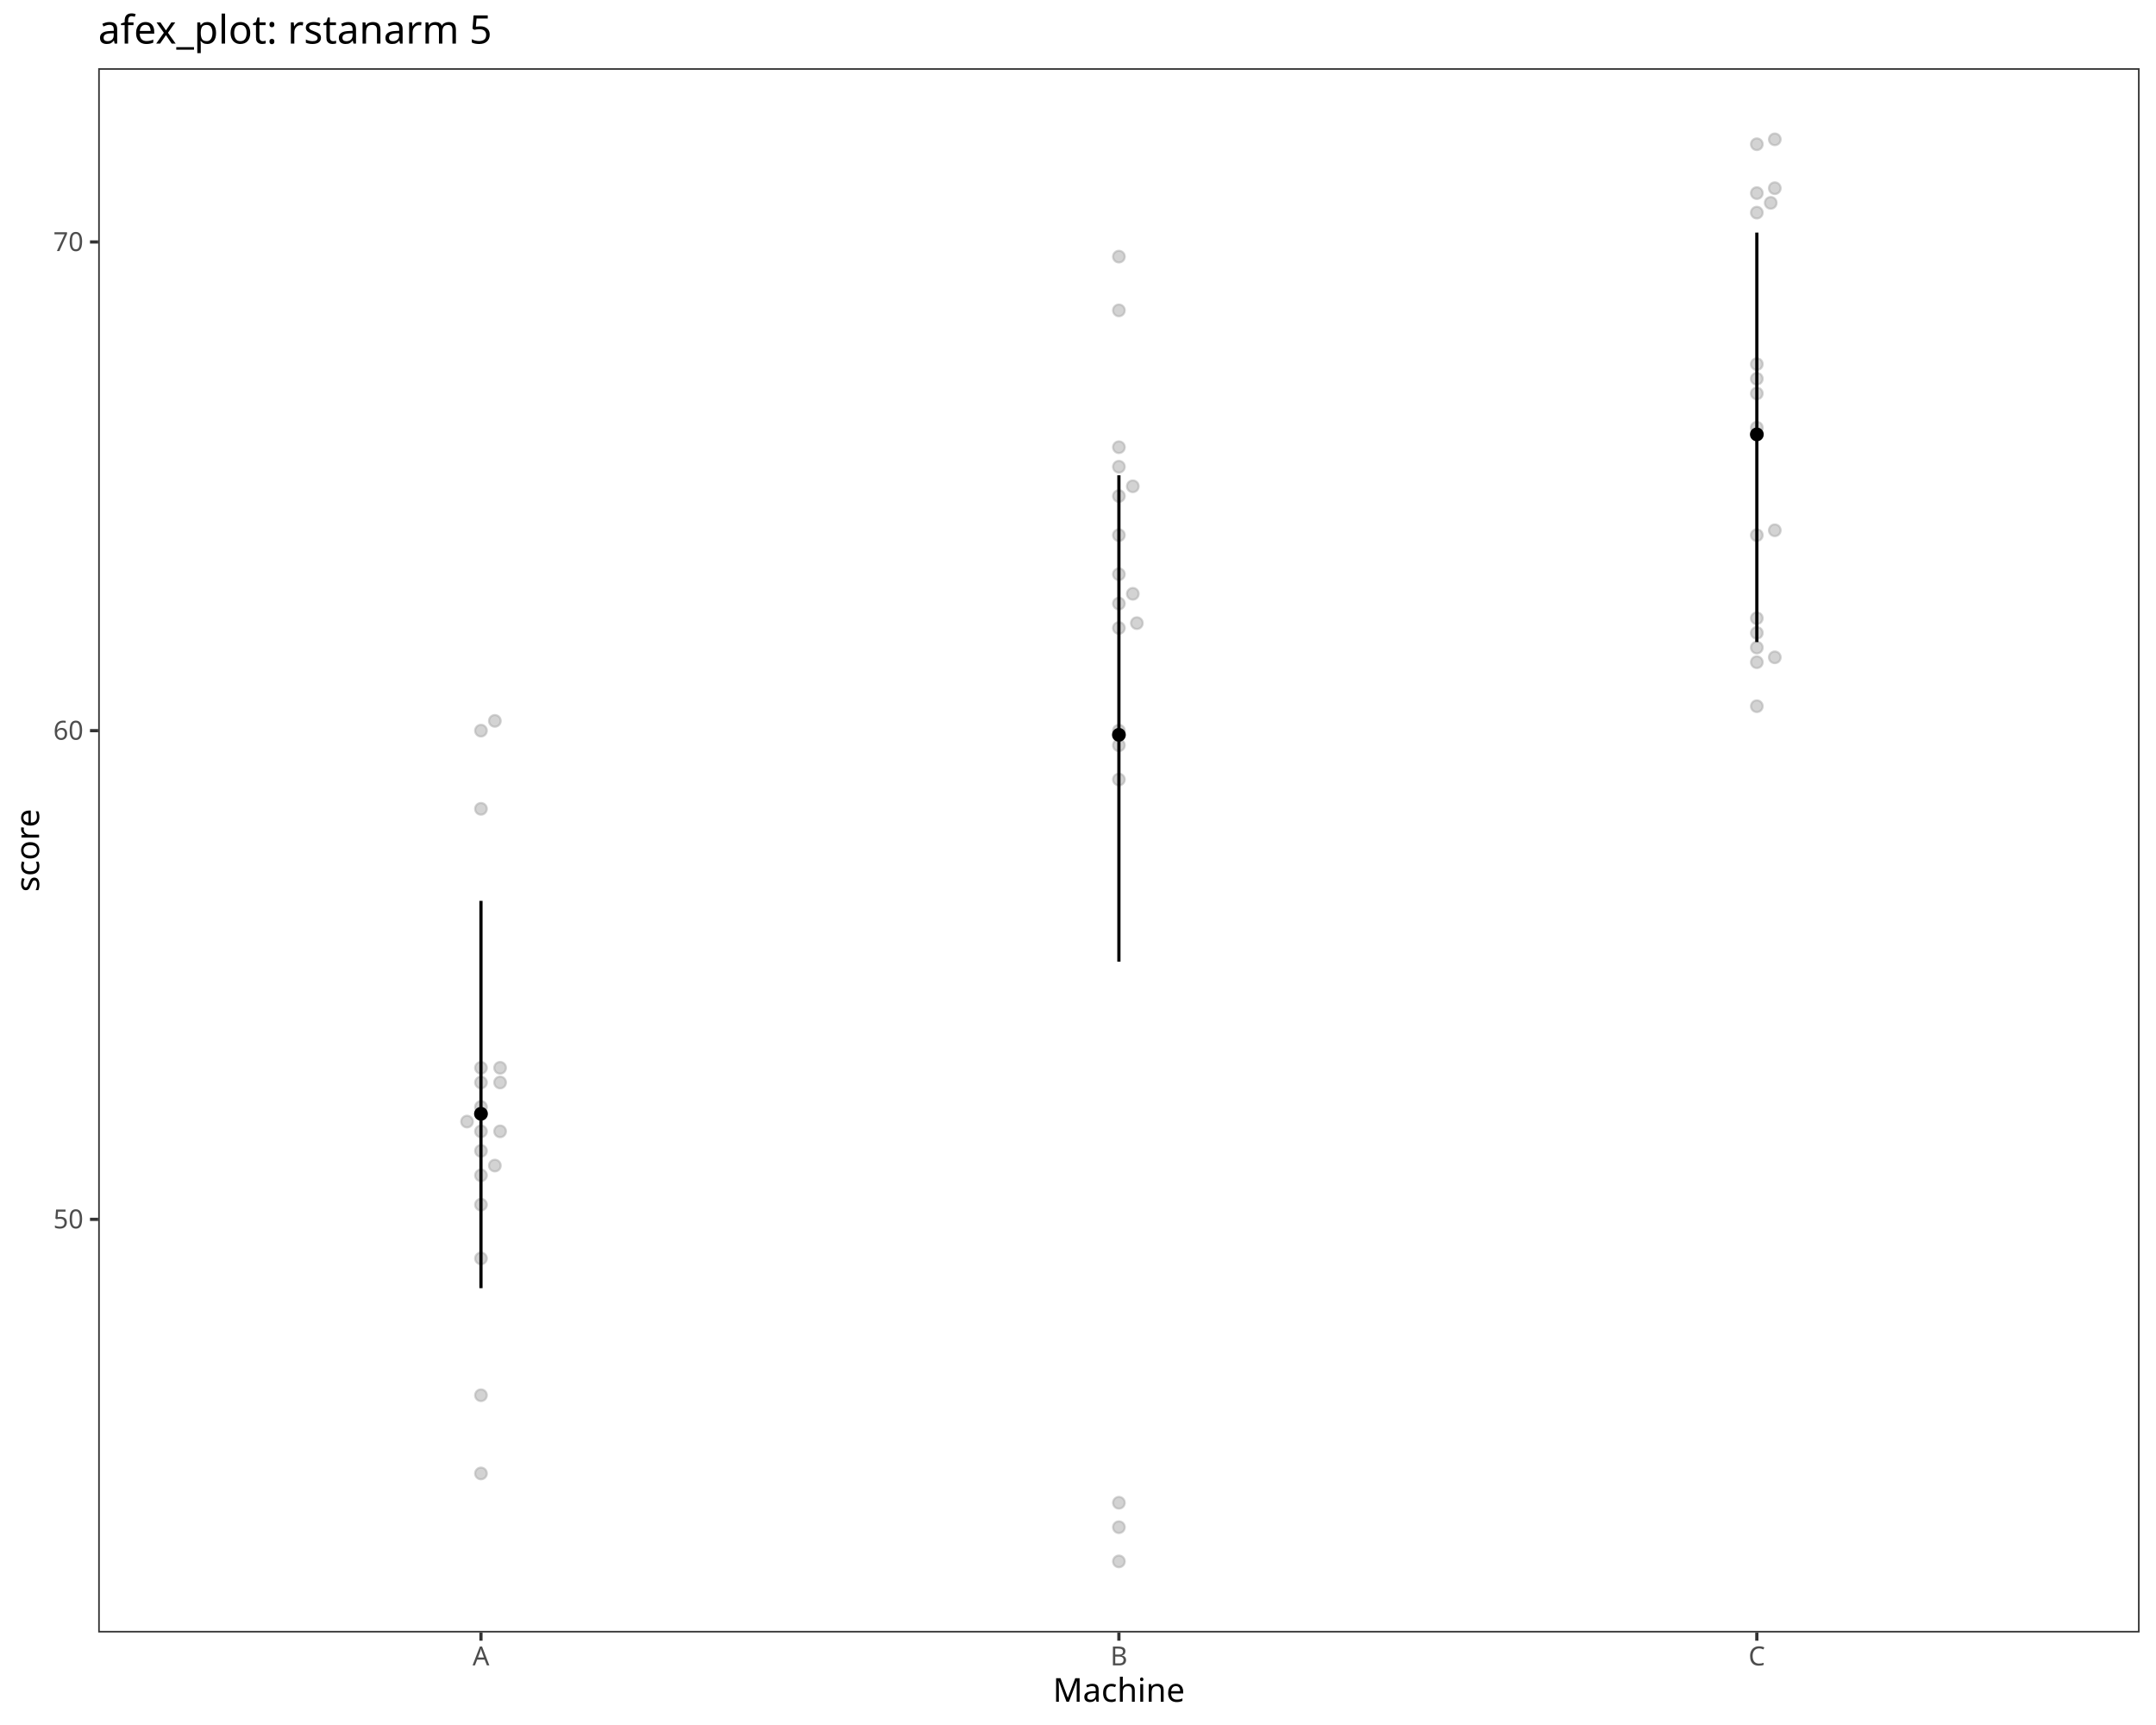
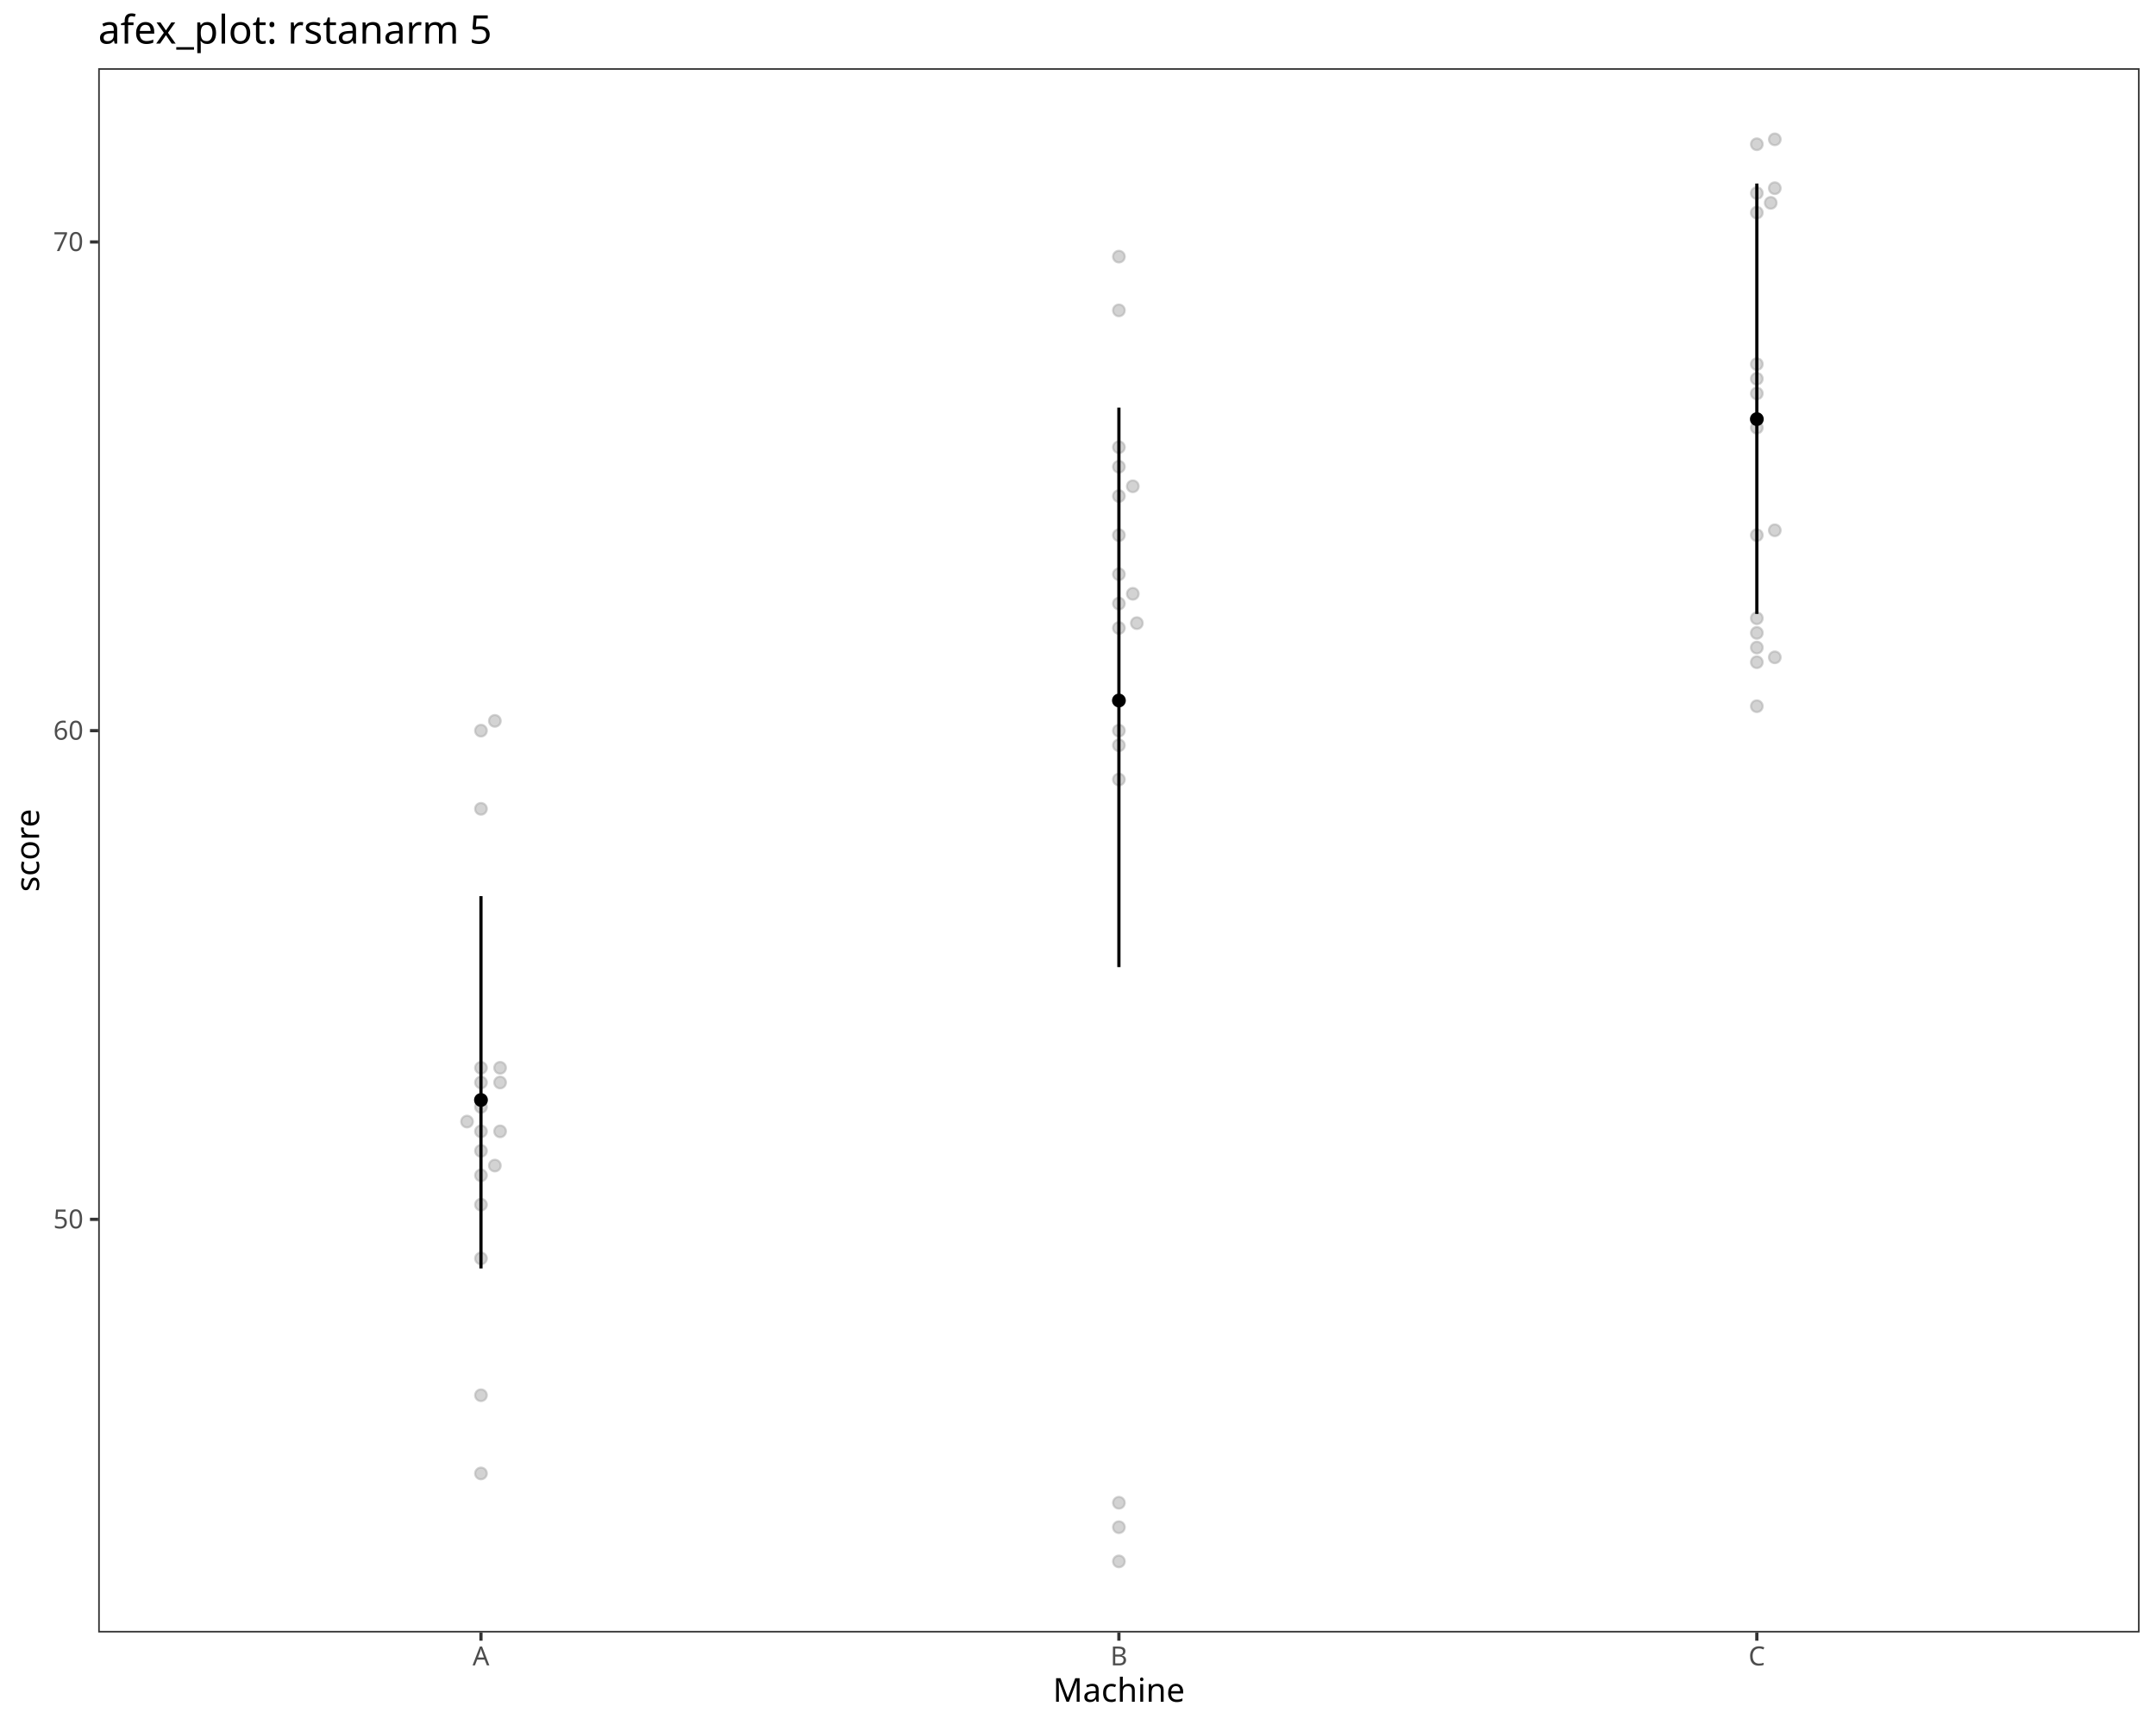
<svg xmlns="http://www.w3.org/2000/svg" class="svglite" data-engine-version="2.0" width="720.00pt" height="576.00pt" viewBox="0 0 720.00 576.00">
  <defs>
    <style type="text/css">
    .svglite line, .svglite polyline, .svglite polygon, .svglite path, .svglite rect, .svglite circle {
      fill: none;
      stroke: #000000;
      stroke-linecap: round;
      stroke-linejoin: round;
      stroke-miterlimit: 10.00;
    }
  </style>
  </defs>
  <rect width="100%" height="100%" style="stroke: none; fill: #FFFFFF;" />
  <defs>
    <clipPath id="cpMC4wMHw3MjAuMDB8MC4wMHw1NzYuMDA=">
      <rect x="0.00" y="0.00" width="720.00" height="576.00" />
    </clipPath>
  </defs>
  <g clip-path="url(#cpMC4wMHw3MjAuMDB8MC4wMHw1NzYuMDA=)">
    <rect x="0.00" y="0.00" width="720.00" height="576.00" style="stroke-width: 1.07; stroke: #FFFFFF; fill: #FFFFFF;" />
  </g>
  <defs>
    <clipPath id="cpMzIuNzl8NzE0LjUyfDIyLjc4fDU0NS4xMQ==">
      <rect x="32.79" y="22.78" width="681.73" height="522.33" />
    </clipPath>
  </defs>
  <g clip-path="url(#cpMzIuNzl8NzE0LjUyfDIyLjc4fDU0NS4xMQ==)">
    <rect x="32.79" y="22.78" width="681.73" height="522.33" style="stroke-width: 1.07; stroke: none; fill: #FFFFFF;" />
    <circle cx="155.97" cy="374.51" r="1.95" style="stroke-width: 0.71; stroke: #A9A9A9; stroke-opacity: 0.50; fill: #A9A9A9; fill-opacity: 0.50;" />
    <circle cx="160.62" cy="361.46" r="1.95" style="stroke-width: 0.71; stroke: #A9A9A9; stroke-opacity: 0.50; fill: #A9A9A9; fill-opacity: 0.50;" />
    <circle cx="160.62" cy="356.56" r="1.95" style="stroke-width: 0.71; stroke: #A9A9A9; stroke-opacity: 0.50; fill: #A9A9A9; fill-opacity: 0.50;" />
    <circle cx="160.62" cy="377.77" r="1.95" style="stroke-width: 0.71; stroke: #A9A9A9; stroke-opacity: 0.50; fill: #A9A9A9; fill-opacity: 0.50;" />
    <circle cx="167.01" cy="361.46" r="1.95" style="stroke-width: 0.71; stroke: #A9A9A9; stroke-opacity: 0.50; fill: #A9A9A9; fill-opacity: 0.50;" />
    <circle cx="167.01" cy="356.56" r="1.95" style="stroke-width: 0.71; stroke: #A9A9A9; stroke-opacity: 0.50; fill: #A9A9A9; fill-opacity: 0.50;" />
    <circle cx="160.62" cy="243.97" r="1.95" style="stroke-width: 0.71; stroke: #A9A9A9; stroke-opacity: 0.50; fill: #A9A9A9; fill-opacity: 0.50;" />
    <circle cx="165.26" cy="240.71" r="1.95" style="stroke-width: 0.71; stroke: #A9A9A9; stroke-opacity: 0.50; fill: #A9A9A9; fill-opacity: 0.50;" />
    <circle cx="160.62" cy="270.08" r="1.95" style="stroke-width: 0.71; stroke: #A9A9A9; stroke-opacity: 0.50; fill: #A9A9A9; fill-opacity: 0.50;" />
    <circle cx="165.26" cy="389.20" r="1.95" style="stroke-width: 0.71; stroke: #A9A9A9; stroke-opacity: 0.50; fill: #A9A9A9; fill-opacity: 0.50;" />
    <circle cx="160.62" cy="369.62" r="1.95" style="stroke-width: 0.71; stroke: #A9A9A9; stroke-opacity: 0.50; fill: #A9A9A9; fill-opacity: 0.50;" />
    <circle cx="160.62" cy="402.25" r="1.95" style="stroke-width: 0.71; stroke: #A9A9A9; stroke-opacity: 0.50; fill: #A9A9A9; fill-opacity: 0.50;" />
    <circle cx="160.62" cy="392.46" r="1.95" style="stroke-width: 0.71; stroke: #A9A9A9; stroke-opacity: 0.50; fill: #A9A9A9; fill-opacity: 0.50;" />
    <circle cx="167.01" cy="377.77" r="1.95" style="stroke-width: 0.71; stroke: #A9A9A9; stroke-opacity: 0.50; fill: #A9A9A9; fill-opacity: 0.50;" />
    <circle cx="160.62" cy="384.30" r="1.95" style="stroke-width: 0.71; stroke: #A9A9A9; stroke-opacity: 0.50; fill: #A9A9A9; fill-opacity: 0.50;" />
    <circle cx="160.62" cy="465.89" r="1.95" style="stroke-width: 0.71; stroke: #A9A9A9; stroke-opacity: 0.50; fill: #A9A9A9; fill-opacity: 0.50;" />
    <circle cx="160.62" cy="492.00" r="1.95" style="stroke-width: 0.71; stroke: #A9A9A9; stroke-opacity: 0.50; fill: #A9A9A9; fill-opacity: 0.50;" />
    <circle cx="160.62" cy="420.20" r="1.95" style="stroke-width: 0.71; stroke: #A9A9A9; stroke-opacity: 0.50; fill: #A9A9A9; fill-opacity: 0.50;" />
    <circle cx="373.66" cy="209.70" r="1.95" style="stroke-width: 0.71; stroke: #A9A9A9; stroke-opacity: 0.50; fill: #A9A9A9; fill-opacity: 0.50;" />
    <circle cx="373.66" cy="201.54" r="1.95" style="stroke-width: 0.71; stroke: #A9A9A9; stroke-opacity: 0.50; fill: #A9A9A9; fill-opacity: 0.50;" />
    <circle cx="373.66" cy="178.70" r="1.95" style="stroke-width: 0.71; stroke: #A9A9A9; stroke-opacity: 0.50; fill: #A9A9A9; fill-opacity: 0.50;" />
    <circle cx="373.66" cy="248.86" r="1.95" style="stroke-width: 0.71; stroke: #A9A9A9; stroke-opacity: 0.50; fill: #A9A9A9; fill-opacity: 0.50;" />
    <circle cx="373.66" cy="243.97" r="1.95" style="stroke-width: 0.71; stroke: #A9A9A9; stroke-opacity: 0.50; fill: #A9A9A9; fill-opacity: 0.50;" />
    <circle cx="373.66" cy="260.29" r="1.95" style="stroke-width: 0.71; stroke: #A9A9A9; stroke-opacity: 0.50; fill: #A9A9A9; fill-opacity: 0.50;" />
    <circle cx="373.66" cy="103.64" r="1.95" style="stroke-width: 0.71; stroke: #A9A9A9; stroke-opacity: 0.50; fill: #A9A9A9; fill-opacity: 0.50;" />
    <circle cx="373.66" cy="149.33" r="1.95" style="stroke-width: 0.71; stroke: #A9A9A9; stroke-opacity: 0.50; fill: #A9A9A9; fill-opacity: 0.50;" />
    <circle cx="373.66" cy="85.69" r="1.95" style="stroke-width: 0.71; stroke: #A9A9A9; stroke-opacity: 0.50; fill: #A9A9A9; fill-opacity: 0.50;" />
    <circle cx="373.66" cy="191.75" r="1.95" style="stroke-width: 0.71; stroke: #A9A9A9; stroke-opacity: 0.50; fill: #A9A9A9; fill-opacity: 0.50;" />
    <circle cx="378.30" cy="198.28" r="1.95" style="stroke-width: 0.71; stroke: #A9A9A9; stroke-opacity: 0.50; fill: #A9A9A9; fill-opacity: 0.50;" />
    <circle cx="379.66" cy="208.07" r="1.95" style="stroke-width: 0.71; stroke: #A9A9A9; stroke-opacity: 0.50; fill: #A9A9A9; fill-opacity: 0.50;" />
    <circle cx="373.66" cy="165.64" r="1.95" style="stroke-width: 0.71; stroke: #A9A9A9; stroke-opacity: 0.50; fill: #A9A9A9; fill-opacity: 0.50;" />
    <circle cx="378.30" cy="162.38" r="1.95" style="stroke-width: 0.71; stroke: #A9A9A9; stroke-opacity: 0.50; fill: #A9A9A9; fill-opacity: 0.50;" />
    <circle cx="373.66" cy="155.85" r="1.95" style="stroke-width: 0.71; stroke: #A9A9A9; stroke-opacity: 0.50; fill: #A9A9A9; fill-opacity: 0.50;" />
    <circle cx="373.66" cy="509.95" r="1.95" style="stroke-width: 0.71; stroke: #A9A9A9; stroke-opacity: 0.50; fill: #A9A9A9; fill-opacity: 0.50;" />
    <circle cx="373.66" cy="501.79" r="1.95" style="stroke-width: 0.71; stroke: #A9A9A9; stroke-opacity: 0.50; fill: #A9A9A9; fill-opacity: 0.50;" />
    <circle cx="373.66" cy="521.37" r="1.95" style="stroke-width: 0.71; stroke: #A9A9A9; stroke-opacity: 0.50; fill: #A9A9A9; fill-opacity: 0.50;" />
    <circle cx="586.70" cy="121.59" r="1.95" style="stroke-width: 0.71; stroke: #A9A9A9; stroke-opacity: 0.50; fill: #A9A9A9; fill-opacity: 0.50;" />
    <circle cx="586.70" cy="126.48" r="1.95" style="stroke-width: 0.71; stroke: #A9A9A9; stroke-opacity: 0.50; fill: #A9A9A9; fill-opacity: 0.50;" />
    <circle cx="586.70" cy="131.38" r="1.95" style="stroke-width: 0.71; stroke: #A9A9A9; stroke-opacity: 0.50; fill: #A9A9A9; fill-opacity: 0.50;" />
    <circle cx="592.70" cy="219.49" r="1.95" style="stroke-width: 0.71; stroke: #A9A9A9; stroke-opacity: 0.50; fill: #A9A9A9; fill-opacity: 0.50;" />
    <circle cx="586.70" cy="216.23" r="1.95" style="stroke-width: 0.71; stroke: #A9A9A9; stroke-opacity: 0.50; fill: #A9A9A9; fill-opacity: 0.50;" />
    <circle cx="586.70" cy="206.44" r="1.95" style="stroke-width: 0.71; stroke: #A9A9A9; stroke-opacity: 0.50; fill: #A9A9A9; fill-opacity: 0.50;" />
    <circle cx="591.34" cy="67.74" r="1.95" style="stroke-width: 0.71; stroke: #A9A9A9; stroke-opacity: 0.50; fill: #A9A9A9; fill-opacity: 0.50;" />
    <circle cx="586.70" cy="71.00" r="1.95" style="stroke-width: 0.71; stroke: #A9A9A9; stroke-opacity: 0.50; fill: #A9A9A9; fill-opacity: 0.50;" />
    <circle cx="586.70" cy="64.48" r="1.95" style="stroke-width: 0.71; stroke: #A9A9A9; stroke-opacity: 0.50; fill: #A9A9A9; fill-opacity: 0.50;" />
    <circle cx="592.70" cy="177.07" r="1.95" style="stroke-width: 0.71; stroke: #A9A9A9; stroke-opacity: 0.50; fill: #A9A9A9; fill-opacity: 0.50;" />
    <circle cx="586.70" cy="142.80" r="1.95" style="stroke-width: 0.71; stroke: #A9A9A9; stroke-opacity: 0.50; fill: #A9A9A9; fill-opacity: 0.50;" />
    <circle cx="586.70" cy="178.70" r="1.95" style="stroke-width: 0.71; stroke: #A9A9A9; stroke-opacity: 0.50; fill: #A9A9A9; fill-opacity: 0.50;" />
    <circle cx="592.70" cy="46.53" r="1.95" style="stroke-width: 0.71; stroke: #A9A9A9; stroke-opacity: 0.50; fill: #A9A9A9; fill-opacity: 0.50;" />
    <circle cx="586.70" cy="48.16" r="1.95" style="stroke-width: 0.71; stroke: #A9A9A9; stroke-opacity: 0.50; fill: #A9A9A9; fill-opacity: 0.50;" />
    <circle cx="592.70" cy="62.84" r="1.95" style="stroke-width: 0.71; stroke: #A9A9A9; stroke-opacity: 0.50; fill: #A9A9A9; fill-opacity: 0.50;" />
    <circle cx="586.70" cy="211.33" r="1.95" style="stroke-width: 0.71; stroke: #A9A9A9; stroke-opacity: 0.50; fill: #A9A9A9; fill-opacity: 0.50;" />
    <circle cx="586.70" cy="221.12" r="1.95" style="stroke-width: 0.71; stroke: #A9A9A9; stroke-opacity: 0.50; fill: #A9A9A9; fill-opacity: 0.50;" />
    <circle cx="586.70" cy="235.81" r="1.95" style="stroke-width: 0.71; stroke: #A9A9A9; stroke-opacity: 0.50; fill: #A9A9A9; fill-opacity: 0.50;" />
-     <circle cx="160.62" cy="371.91" r="1.95" style="stroke-width: 0.71; fill: #000000;" />
-     <circle cx="373.66" cy="245.37" r="1.95" style="stroke-width: 0.71; fill: #000000;" />
-     <circle cx="586.70" cy="145.05" r="1.95" style="stroke-width: 0.71; fill: #000000;" />
-     <polyline points="160.62,300.80 160.62,300.80 " style="stroke-width: 1.07; stroke-linecap: butt;" />
-     <polyline points="160.62,300.80 160.62,430.14 " style="stroke-width: 1.07; stroke-linecap: butt;" />
-     <polyline points="160.62,430.14 160.62,430.14 " style="stroke-width: 1.07; stroke-linecap: butt;" />
-     <polyline points="373.66,158.70 373.66,158.70 " style="stroke-width: 1.07; stroke-linecap: butt;" />
-     <polyline points="373.66,158.70 373.66,321.10 " style="stroke-width: 1.07; stroke-linecap: butt;" />
-     <polyline points="373.66,321.10 373.66,321.10 " style="stroke-width: 1.07; stroke-linecap: butt;" />
-     <polyline points="586.70,77.67 586.70,77.67 " style="stroke-width: 1.07; stroke-linecap: butt;" />
-     <polyline points="586.70,77.67 586.70,214.38 " style="stroke-width: 1.07; stroke-linecap: butt;" />
-     <polyline points="586.70,214.38 586.70,214.38 " style="stroke-width: 1.07; stroke-linecap: butt;" />
+     <circle cx="160.62" cy="367.30" r="1.95" style="stroke-width: 0.71; fill: #000000;" />
+     <circle cx="373.66" cy="233.91" r="1.95" style="stroke-width: 0.71; fill: #000000;" />
+     <circle cx="586.70" cy="139.95" r="1.95" style="stroke-width: 0.71; fill: #000000;" />
+     <polyline points="160.62,299.23 160.62,299.23 " style="stroke-width: 1.07; stroke-linecap: butt;" />
+     <polyline points="160.62,299.23 160.62,423.56 " style="stroke-width: 1.07; stroke-linecap: butt;" />
+     <polyline points="160.62,423.56 160.62,423.56 " style="stroke-width: 1.07; stroke-linecap: butt;" />
+     <polyline points="373.66,136.11 373.66,136.11 " style="stroke-width: 1.07; stroke-linecap: butt;" />
+     <polyline points="373.66,136.11 373.66,322.92 " style="stroke-width: 1.07; stroke-linecap: butt;" />
+     <polyline points="373.66,322.92 373.66,322.92 " style="stroke-width: 1.07; stroke-linecap: butt;" />
+     <polyline points="586.70,61.28 586.70,61.28 " style="stroke-width: 1.07; stroke-linecap: butt;" />
+     <polyline points="586.70,61.28 586.70,205.00 " style="stroke-width: 1.07; stroke-linecap: butt;" />
+     <polyline points="586.70,205.00 586.70,205.00 " style="stroke-width: 1.07; stroke-linecap: butt;" />
    <rect x="32.79" y="22.78" width="681.73" height="522.33" style="stroke-width: 1.07; stroke: #333333;" />
  </g>
  <g clip-path="url(#cpMC4wMHw3MjAuMDB8MC4wMHw1NzYuMDA=)">
    <text x="27.86" y="410.17" text-anchor="end" style="font-size: 8.80px; fill: #4D4D4D; font-family: sans;" textLength="9.79px" lengthAdjust="spacingAndGlyphs">50</text>
    <text x="27.86" y="247.00" text-anchor="end" style="font-size: 8.80px; fill: #4D4D4D; font-family: sans;" textLength="9.79px" lengthAdjust="spacingAndGlyphs">60</text>
    <text x="27.86" y="83.82" text-anchor="end" style="font-size: 8.80px; fill: #4D4D4D; font-family: sans;" textLength="9.79px" lengthAdjust="spacingAndGlyphs">70</text>
    <polyline points="30.05,407.15 32.79,407.15 " style="stroke-width: 1.07; stroke: #333333; stroke-linecap: butt;" />
    <polyline points="30.05,243.97 32.79,243.97 " style="stroke-width: 1.07; stroke: #333333; stroke-linecap: butt;" />
    <polyline points="30.05,80.79 32.79,80.79 " style="stroke-width: 1.07; stroke: #333333; stroke-linecap: butt;" />
    <polyline points="160.62,547.85 160.62,545.11 " style="stroke-width: 1.07; stroke: #333333; stroke-linecap: butt;" />
    <polyline points="373.66,547.85 373.66,545.11 " style="stroke-width: 1.07; stroke: #333333; stroke-linecap: butt;" />
    <polyline points="586.70,547.85 586.70,545.11 " style="stroke-width: 1.07; stroke: #333333; stroke-linecap: butt;" />
    <text x="160.62" y="556.10" text-anchor="middle" style="font-size: 8.80px; fill: #4D4D4D; font-family: sans;" textLength="5.87px" lengthAdjust="spacingAndGlyphs">A</text>
    <text x="373.66" y="556.10" text-anchor="middle" style="font-size: 8.80px; fill: #4D4D4D; font-family: sans;" textLength="5.87px" lengthAdjust="spacingAndGlyphs">B</text>
    <text x="586.70" y="556.10" text-anchor="middle" style="font-size: 8.80px; fill: #4D4D4D; font-family: sans;" textLength="6.36px" lengthAdjust="spacingAndGlyphs">C</text>
    <text x="373.66" y="568.24" text-anchor="middle" style="font-size: 11.00px; font-family: sans;" textLength="41.59px" lengthAdjust="spacingAndGlyphs">Machine</text>
    <text transform="translate(13.05,283.95) rotate(-90)" text-anchor="middle" style="font-size: 11.00px; font-family: sans;" textLength="26.91px" lengthAdjust="spacingAndGlyphs">score</text>
    <text x="32.79" y="14.56" style="font-size: 13.20px; font-family: sans;" textLength="124.01px" lengthAdjust="spacingAndGlyphs">afex_plot: rstanarm 5</text>
  </g>
</svg>
